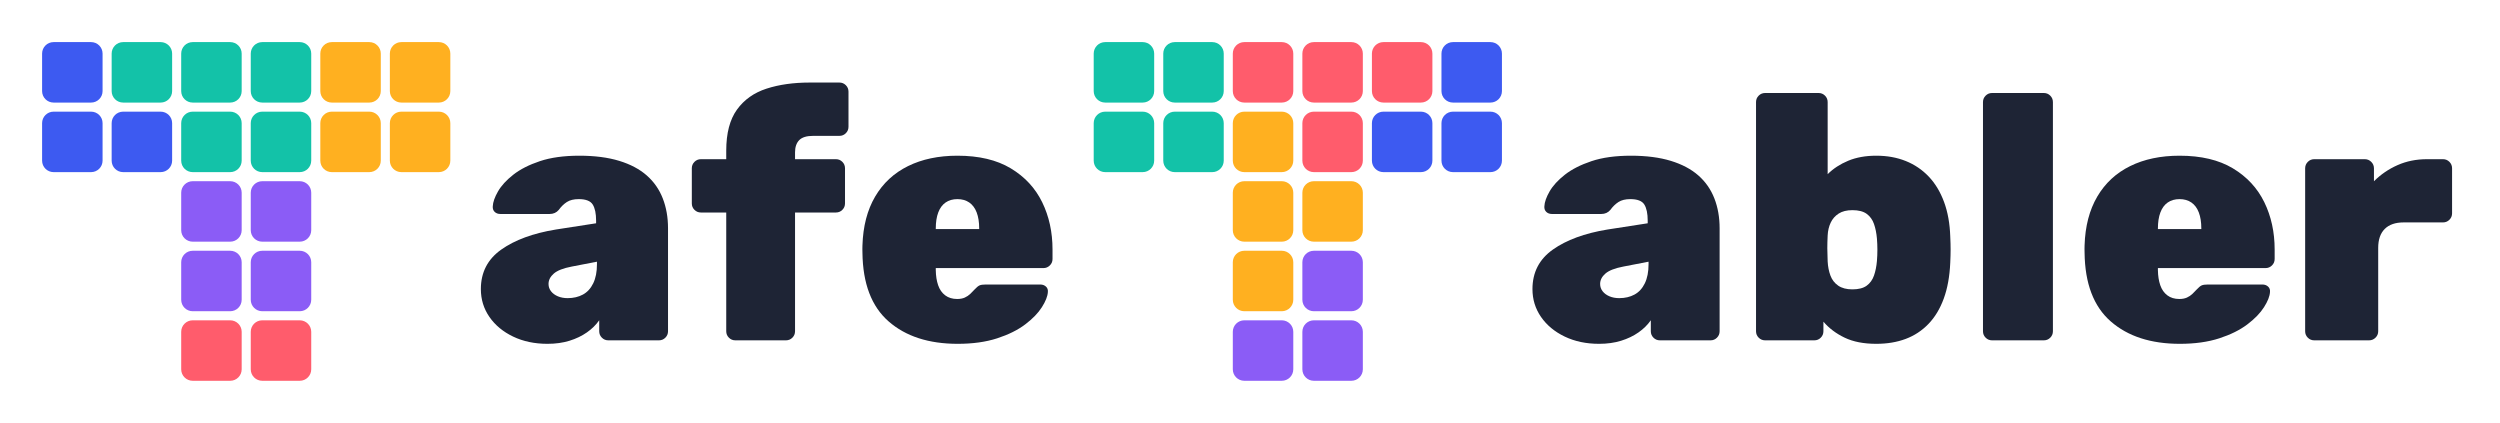
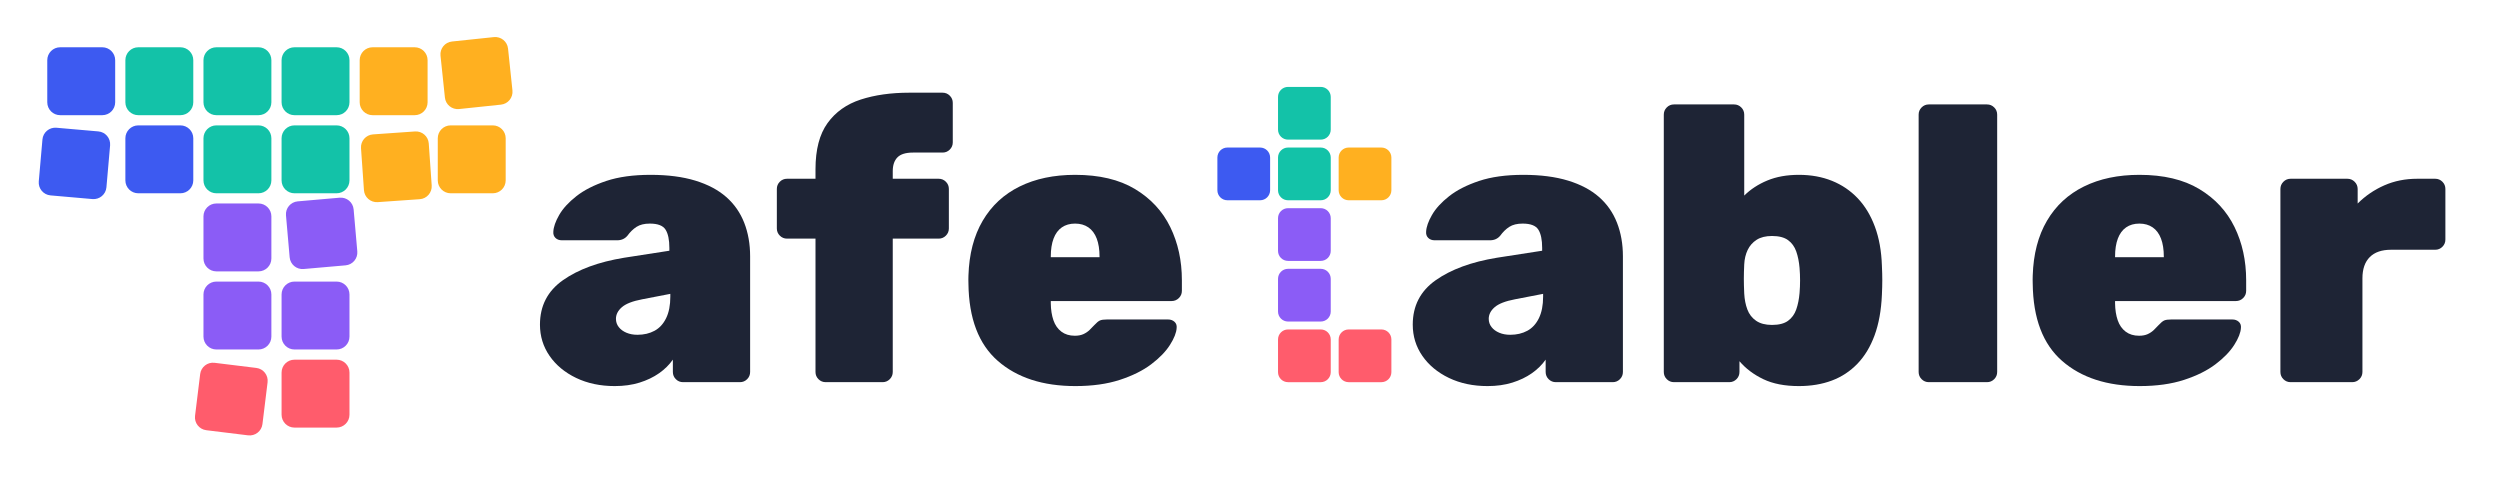
- <svg xmlns="http://www.w3.org/2000/svg" viewBox="0 0 2613 442" width="2613" height="442">
+ <svg xmlns="http://www.w3.org/2000/svg" viewBox="0 0 2327 456" width="2327" height="456">
  <g transform="translate(44.00,44.00)">
    <rect x="0.00" y="0.00" width="63.21" height="63.21" rx="12.01" ry="12.01" fill="#3D5AF1" />
-     <rect x="0.00" y="72.70" width="63.21" height="63.21" rx="12.01" ry="12.01" fill="#3D5AF1" />
+     <rect x="0.00" y="72.70" width="63.21" height="63.21" rx="12.01" ry="12.01" fill="#3D5AF1" transform="translate(-6.32 3.79) rotate(5 31.61 104.30)" />
    <rect x="72.70" y="72.70" width="63.21" height="63.21" rx="12.01" ry="12.01" fill="#3D5AF1" />
    <rect x="72.70" y="0.00" width="63.21" height="63.21" rx="12.01" ry="12.01" fill="#13C2A8" />
    <rect x="145.39" y="0.00" width="63.21" height="63.21" rx="12.01" ry="12.01" fill="#13C2A8" />
    <rect x="218.09" y="0.00" width="63.21" height="63.21" rx="12.01" ry="12.01" fill="#13C2A8" />
    <rect x="145.39" y="72.70" width="63.21" height="63.21" rx="12.01" ry="12.01" fill="#13C2A8" />
    <rect x="218.09" y="72.70" width="63.21" height="63.21" rx="12.01" ry="12.01" fill="#13C2A8" />
    <rect x="290.79" y="0.00" width="63.21" height="63.21" rx="12.01" ry="12.01" fill="#FFB020" />
-     <rect x="363.48" y="0.00" width="63.21" height="63.21" rx="12.01" ry="12.01" fill="#FFB020" />
-     <rect x="290.79" y="72.70" width="63.21" height="63.21" rx="12.01" ry="12.01" fill="#FFB020" />
+     <rect x="363.48" y="0.00" width="63.21" height="63.21" rx="12.01" ry="12.01" fill="#FFB020" transform="translate(4.42 -7.59) rotate(-6 395.09 31.61)" />
+     <rect x="290.79" y="72.70" width="63.21" height="63.21" rx="12.01" ry="12.01" fill="#FFB020" transform="translate(2.53 6.95) rotate(-4 322.39 104.30)" />
    <rect x="363.48" y="72.70" width="63.21" height="63.21" rx="12.01" ry="12.01" fill="#FFB020" />
    <rect x="145.39" y="145.39" width="63.21" height="63.21" rx="12.01" ry="12.01" fill="#8B5CF6" />
-     <rect x="218.09" y="145.39" width="63.21" height="63.21" rx="12.01" ry="12.01" fill="#8B5CF6" />
+     <rect x="218.09" y="145.39" width="63.21" height="63.21" rx="12.01" ry="12.01" fill="#8B5CF6" transform="translate(5.69 -3.79) rotate(-5 249.70 177.00)" />
    <rect x="145.39" y="218.09" width="63.21" height="63.21" rx="12.01" ry="12.01" fill="#8B5CF6" />
    <rect x="218.09" y="218.09" width="63.21" height="63.21" rx="12.01" ry="12.01" fill="#8B5CF6" />
-     <rect x="145.39" y="290.79" width="63.21" height="63.21" rx="12.01" ry="12.01" fill="#FF5C6C" />
+     <rect x="145.39" y="290.79" width="63.21" height="63.21" rx="12.01" ry="12.01" fill="#FF5C6C" transform="translate(-5.69 5.06) rotate(7 177.00 322.39)" />
    <rect x="218.09" y="290.79" width="63.21" height="63.21" rx="12.01" ry="12.01" fill="#FF5C6C" />
  </g>
  <path transform="translate(494.70,355.72) scale(0.36411,-0.36411)" d="M212.875 -10Q157.562 -10 114.219 10.812Q70.875 31.625 46.281 67.156Q21.688 102.688 21.688 147.125Q21.688 219.188 80.344 260.594Q139 302 236.75 318.062L352.5 336V343.375Q352.5 374.438 342.75 389.906Q333 405.375 302.625 405.375Q281.5 405.375 268.594 397.062Q255.688 388.75 245.312 374.438Q235.438 362.688 219 362.688H77.875Q67.5 362.688 61.281 368.781Q55.062 374.875 55.875 384.688Q56.688 402.75 70.844 427.406Q85 452.062 114.719 475.406Q144.438 498.75 191.219 514.375Q238 530 304.25 530Q370.562 530 418.812 515.219Q467.062 500.438 497.906 473.312Q528.75 446.188 543.844 407.469Q558.938 368.75 558.938 321.688V26.062Q558.938 15.25 551.312 7.625Q543.688 0 532.875 0H387.5Q376.688 0 369.062 7.625Q361.438 15.25 361.438 26.062V57.625Q347.812 38 326.219 22.844Q304.625 7.688 276.219 -1.156Q247.812 -10 212.875 -10ZM270.812 121.125Q295.688 121.125 314.594 131.375Q333.5 141.625 344.219 163.625Q354.938 185.625 354.938 218.562V225.75L282.812 211.812Q246.312 204.875 231.125 191.688Q215.938 178.5 215.938 161.875Q215.938 150 223.156 140.781Q230.375 131.562 242.812 126.344Q255.25 121.125 270.812 121.125Z" fill="#1E2435" />
  <path transform="translate(717.35,355.72) scale(0.36411,-0.36411)" d="M140.625 0Q129.812 0 122.188 7.625Q114.562 15.25 114.562 26.062V366.938H41.812Q31 366.938 23.375 374.562Q15.75 382.188 15.75 393V493.938Q15.75 504.75 23.375 512.375Q31 520 41.812 520H114.562V544.5Q114.562 619.562 145.344 662.25Q176.125 704.938 230.156 722.469Q284.188 740 354.125 740H439.438Q450.25 740 457.875 732.375Q465.5 724.75 465.5 713.938V613Q465.5 602.188 457.875 594.562Q450.25 586.938 439.438 586.938H363.875Q336.062 586.938 324.062 574.688Q312.062 562.438 312.062 539.5V520H429.438Q440.25 520 447.875 512.375Q455.5 504.75 455.5 493.938V393Q455.5 382.188 447.875 374.562Q440.25 366.938 429.438 366.938H312.062V26.062Q312.062 15.25 304.438 7.625Q296.812 0 286 0Z" fill="#1E2435" />
  <path transform="translate(889.39,355.72) scale(0.36411,-0.36411)" d="M306.5 -10Q181.875 -10 108.219 54.312Q34.562 118.625 33.062 251.688Q32.875 256.125 32.875 262.438Q32.875 268.75 33.062 272.375Q35.625 355 69.531 412.688Q103.438 470.375 163.938 500.188Q224.438 530 305.688 530Q398.438 530 458.812 493.719Q519.188 457.438 548.938 396.594Q578.688 335.75 578.688 260.625V233.438Q578.688 222.625 570.969 215.0Q563.25 207.375 552.438 207.375H243.562Q243.562 206.562 243.562 205.0Q243.562 203.438 243.562 201.438Q243.938 176.75 250.344 158.188Q256.75 139.625 270.625 129.156Q284.5 118.688 304.875 118.688Q317.812 118.688 326.812 122.75Q335.812 126.812 342.656 133.375Q349.5 139.938 354.5 145.5Q363.5 155.25 369.312 157.75Q375.125 160.25 386.938 160.25H543.5Q553.312 160.25 559.812 154.344Q566.312 148.438 565.312 138.625Q564.312 120.562 548.188 95.188Q532.062 69.812 500.281 45.75Q468.5 21.688 419.938 5.844Q371.375 -10 306.5 -10ZM243.562 319.438H368.188V321Q368.188 348.25 360.969 367.125Q353.75 386 339.688 395.688Q325.625 405.375 305.688 405.375Q285.75 405.375 271.781 395.688Q257.812 386 250.688 367.125Q243.562 348.25 243.562 321Z" fill="#1E2435" />
-   <g transform="translate(1143.14,44.00)">
-     <rect x="0.00" y="0.00" width="63.21" height="63.21" rx="12.01" ry="12.01" fill="#13C2A8" />
-     <rect x="72.70" y="0.00" width="63.21" height="63.21" rx="12.01" ry="12.01" fill="#13C2A8" />
-     <rect x="0.00" y="72.70" width="63.21" height="63.21" rx="12.01" ry="12.01" fill="#13C2A8" />
-     <rect x="72.70" y="72.70" width="63.21" height="63.21" rx="12.01" ry="12.01" fill="#13C2A8" />
-     <rect x="145.39" y="0.00" width="63.21" height="63.21" rx="12.01" ry="12.01" fill="#FF5C6C" />
-     <rect x="218.09" y="0.00" width="63.21" height="63.21" rx="12.01" ry="12.01" fill="#FF5C6C" />
-     <rect x="290.79" y="0.00" width="63.21" height="63.21" rx="12.01" ry="12.01" fill="#FF5C6C" />
-     <rect x="218.09" y="72.70" width="63.21" height="63.21" rx="12.01" ry="12.01" fill="#FF5C6C" />
-     <rect x="363.48" y="0.00" width="63.21" height="63.21" rx="12.01" ry="12.01" fill="#3D5AF1" />
-     <rect x="290.79" y="72.70" width="63.21" height="63.21" rx="12.01" ry="12.01" fill="#3D5AF1" />
-     <rect x="363.48" y="72.70" width="63.21" height="63.21" rx="12.01" ry="12.01" fill="#3D5AF1" />
-     <rect x="145.39" y="72.70" width="63.21" height="63.21" rx="12.01" ry="12.01" fill="#FFB020" />
-     <rect x="145.39" y="145.39" width="63.21" height="63.21" rx="12.01" ry="12.01" fill="#FFB020" />
-     <rect x="218.09" y="145.39" width="63.21" height="63.21" rx="12.01" ry="12.01" fill="#FFB020" />
-     <rect x="145.39" y="218.09" width="63.21" height="63.21" rx="12.01" ry="12.01" fill="#FFB020" />
-     <rect x="218.09" y="218.09" width="63.21" height="63.21" rx="12.01" ry="12.01" fill="#8B5CF6" />
-     <rect x="145.39" y="290.79" width="63.21" height="63.21" rx="12.01" ry="12.01" fill="#8B5CF6" />
-     <rect x="218.09" y="290.79" width="63.21" height="63.21" rx="12.01" ry="12.01" fill="#8B5CF6" />
+   <g transform="translate(1133.14,80.89)">
+     <rect x="56.44" y="0.00" width="49.08" height="49.08" rx="9.32" ry="9.32" fill="#13C2A8" />
+     <rect x="0.00" y="56.44" width="49.08" height="49.08" rx="9.32" ry="9.32" fill="#3D5AF1" />
+     <rect x="56.44" y="56.44" width="49.08" height="49.08" rx="9.32" ry="9.32" fill="#13C2A8" />
+     <rect x="112.88" y="56.44" width="49.08" height="49.08" rx="9.32" ry="9.32" fill="#FFB020" />
+     <rect x="56.44" y="112.88" width="49.08" height="49.08" rx="9.32" ry="9.32" fill="#8B5CF6" />
+     <rect x="56.44" y="169.32" width="49.08" height="49.08" rx="9.32" ry="9.32" fill="#8B5CF6" />
+     <rect x="56.44" y="225.76" width="49.08" height="49.08" rx="9.32" ry="9.32" fill="#FF5C6C" />
+     <rect x="112.88" y="225.76" width="49.08" height="49.08" rx="9.32" ry="9.32" fill="#FF5C6C" />
  </g>
-   <path transform="translate(1593.83,355.72) scale(0.36411,-0.36411)" d="M212.875 -10Q157.562 -10 114.219 10.812Q70.875 31.625 46.281 67.156Q21.688 102.688 21.688 147.125Q21.688 219.188 80.344 260.594Q139 302 236.75 318.062L352.5 336V343.375Q352.5 374.438 342.75 389.906Q333 405.375 302.625 405.375Q281.5 405.375 268.594 397.062Q255.688 388.75 245.312 374.438Q235.438 362.688 219 362.688H77.875Q67.5 362.688 61.281 368.781Q55.062 374.875 55.875 384.688Q56.688 402.75 70.844 427.406Q85 452.062 114.719 475.406Q144.438 498.75 191.219 514.375Q238 530 304.25 530Q370.562 530 418.812 515.219Q467.062 500.438 497.906 473.312Q528.75 446.188 543.844 407.469Q558.938 368.75 558.938 321.688V26.062Q558.938 15.25 551.312 7.625Q543.688 0 532.875 0H387.5Q376.688 0 369.062 7.625Q361.438 15.25 361.438 26.062V57.625Q347.812 38 326.219 22.844Q304.625 7.688 276.219 -1.156Q247.812 -10 212.875 -10ZM270.812 121.125Q295.688 121.125 314.594 131.375Q333.5 141.625 344.219 163.625Q354.938 185.625 354.938 218.562V225.75L282.812 211.812Q246.312 204.875 231.125 191.688Q215.938 178.5 215.938 161.875Q215.938 150 223.156 140.781Q230.375 131.562 242.812 126.344Q255.25 121.125 270.812 121.125Z" fill="#1E2435" />
-   <path transform="translate(1816.49,355.72) scale(0.36411,-0.36411)" d="M397.125 -10Q343.25 -10 306.406 7.625Q269.562 25.25 245.375 53.562V26.062Q245.375 15.25 237.75 7.625Q230.125 0 219.312 0H78Q67.188 0 59.562 7.625Q51.938 15.25 51.938 26.062V683.938Q51.938 694.75 59.562 702.375Q67.188 710 78 710H231.5Q242.312 710 249.938 702.375Q257.562 694.75 257.562 683.938V477Q281.75 501.062 316.562 515.531Q351.375 530 397.125 530Q443.938 530 481.906 514.688Q519.875 499.375 547.719 470.062Q575.562 440.75 591.625 397.344Q607.688 353.938 609.5 297.75Q610.5 277.062 610.5 260.812Q610.5 244.562 609.5 223.062Q606.875 163.625 590.812 119.812Q574.75 76 546.906 47.094Q519.062 18.188 481.5 4.094Q443.938 -10 397.125 -10ZM328.562 146.312Q355.062 146.312 369.562 156.875Q384.062 167.438 390.531 185.875Q397 204.312 399 227.938Q401.625 260 399 292.062Q397 315.688 390.531 334.125Q384.062 352.562 369.562 363.125Q355.062 373.688 328.562 373.688Q304.438 373.688 289.25 363.938Q274.062 354.188 266.312 337.938Q258.562 321.688 257.562 301.188Q256.562 280.5 256.562 264.219Q256.562 247.938 257.562 226.438Q258.75 204.125 265.5 185.969Q272.25 167.812 287.75 157.062Q303.25 146.312 328.562 146.312Z" fill="#1E2435" />
-   <path transform="translate(2053.70,355.72) scale(0.36411,-0.36411)" d="M78 0Q67.188 0 59.562 7.625Q51.938 15.25 51.938 26.062V683.938Q51.938 694.75 59.562 702.375Q67.188 710 78 710H226.625Q237.438 710 245.062 702.375Q252.688 694.75 252.688 683.938V26.062Q252.688 15.25 245.062 7.625Q237.438 0 226.625 0Z" fill="#1E2435" />
-   <path transform="translate(2166.76,355.72) scale(0.36411,-0.36411)" d="M306.5 -10Q181.875 -10 108.219 54.312Q34.562 118.625 33.062 251.688Q32.875 256.125 32.875 262.438Q32.875 268.75 33.062 272.375Q35.625 355 69.531 412.688Q103.438 470.375 163.938 500.188Q224.438 530 305.688 530Q398.438 530 458.812 493.719Q519.188 457.438 548.938 396.594Q578.688 335.75 578.688 260.625V233.438Q578.688 222.625 570.969 215.0Q563.25 207.375 552.438 207.375H243.562Q243.562 206.562 243.562 205.0Q243.562 203.438 243.562 201.438Q243.938 176.75 250.344 158.188Q256.75 139.625 270.625 129.156Q284.5 118.688 304.875 118.688Q317.812 118.688 326.812 122.75Q335.812 126.812 342.656 133.375Q349.5 139.938 354.5 145.5Q363.5 155.25 369.312 157.75Q375.125 160.25 386.938 160.25H543.5Q553.312 160.25 559.812 154.344Q566.312 148.438 565.312 138.625Q564.312 120.562 548.188 95.188Q532.062 69.812 500.281 45.75Q468.5 21.688 419.938 5.844Q371.375 -10 306.5 -10ZM243.562 319.438H368.188V321Q368.188 348.25 360.969 367.125Q353.75 386 339.688 395.688Q325.625 405.375 305.688 405.375Q285.75 405.375 271.781 395.688Q257.812 386 250.688 367.125Q243.562 348.25 243.562 321Z" fill="#1E2435" />
-   <path transform="translate(2390.50,355.72) scale(0.36411,-0.36411)" d="M77.812 0Q67 0 59.375 7.625Q51.75 15.25 51.75 26.062V493.75Q51.75 504.562 59.375 512.281Q67 520 77.812 520H223Q233.812 520 241.531 512.281Q249.25 504.562 249.25 493.75V456.688Q278.625 486 317.094 503.0Q355.562 520 401.5 520H447.438Q458.25 520 465.875 512.375Q473.5 504.75 473.5 493.938V364.562Q473.5 353.75 465.875 346.125Q458.25 338.5 447.438 338.5H334.562Q298.938 338.5 280.188 319.75Q261.438 301 261.438 265.375V26.062Q261.438 15.25 253.719 7.625Q246 0 235.188 0Z" fill="#1E2435" />
+   <path transform="translate(1307.09,355.72) scale(0.36411,-0.36411)" d="M212.875 -10Q157.562 -10 114.219 10.812Q70.875 31.625 46.281 67.156Q21.688 102.688 21.688 147.125Q21.688 219.188 80.344 260.594Q139 302 236.75 318.062L352.5 336V343.375Q352.5 374.438 342.75 389.906Q333 405.375 302.625 405.375Q281.5 405.375 268.594 397.062Q255.688 388.75 245.312 374.438Q235.438 362.688 219 362.688H77.875Q67.5 362.688 61.281 368.781Q55.062 374.875 55.875 384.688Q56.688 402.75 70.844 427.406Q85 452.062 114.719 475.406Q144.438 498.75 191.219 514.375Q238 530 304.25 530Q370.562 530 418.812 515.219Q467.062 500.438 497.906 473.312Q528.75 446.188 543.844 407.469Q558.938 368.75 558.938 321.688V26.062Q558.938 15.25 551.312 7.625Q543.688 0 532.875 0H387.5Q376.688 0 369.062 7.625Q361.438 15.25 361.438 26.062V57.625Q347.812 38 326.219 22.844Q304.625 7.688 276.219 -1.156Q247.812 -10 212.875 -10ZM270.812 121.125Q295.688 121.125 314.594 131.375Q333.5 141.625 344.219 163.625Q354.938 185.625 354.938 218.562V225.75L282.812 211.812Q246.312 204.875 231.125 191.688Q215.938 178.5 215.938 161.875Q215.938 150 223.156 140.781Q230.375 131.562 242.812 126.344Q255.25 121.125 270.812 121.125Z" fill="#1E2435" />
+   <path transform="translate(1529.75,355.72) scale(0.36411,-0.36411)" d="M397.125 -10Q343.25 -10 306.406 7.625Q269.562 25.25 245.375 53.562V26.062Q245.375 15.25 237.75 7.625Q230.125 0 219.312 0H78Q67.188 0 59.562 7.625Q51.938 15.25 51.938 26.062V683.938Q51.938 694.75 59.562 702.375Q67.188 710 78 710H231.5Q242.312 710 249.938 702.375Q257.562 694.75 257.562 683.938V477Q281.75 501.062 316.562 515.531Q351.375 530 397.125 530Q443.938 530 481.906 514.688Q519.875 499.375 547.719 470.062Q575.562 440.75 591.625 397.344Q607.688 353.938 609.5 297.75Q610.5 277.062 610.5 260.812Q610.5 244.562 609.5 223.062Q606.875 163.625 590.812 119.812Q574.75 76 546.906 47.094Q519.062 18.188 481.5 4.094Q443.938 -10 397.125 -10ZM328.562 146.312Q355.062 146.312 369.562 156.875Q384.062 167.438 390.531 185.875Q397 204.312 399 227.938Q401.625 260 399 292.062Q397 315.688 390.531 334.125Q384.062 352.562 369.562 363.125Q355.062 373.688 328.562 373.688Q304.438 373.688 289.25 363.938Q274.062 354.188 266.312 337.938Q258.562 321.688 257.562 301.188Q256.562 280.5 256.562 264.219Q256.562 247.938 257.562 226.438Q258.75 204.125 265.5 185.969Q272.25 167.812 287.75 157.062Q303.25 146.312 328.562 146.312Z" fill="#1E2435" />
+   <path transform="translate(1766.96,355.72) scale(0.36411,-0.36411)" d="M78 0Q67.188 0 59.562 7.625Q51.938 15.25 51.938 26.062V683.938Q51.938 694.75 59.562 702.375Q67.188 710 78 710H226.625Q237.438 710 245.062 702.375Q252.688 694.75 252.688 683.938V26.062Q252.688 15.25 245.062 7.625Q237.438 0 226.625 0Z" fill="#1E2435" />
+   <path transform="translate(1880.02,355.72) scale(0.36411,-0.36411)" d="M306.5 -10Q181.875 -10 108.219 54.312Q34.562 118.625 33.062 251.688Q32.875 256.125 32.875 262.438Q32.875 268.75 33.062 272.375Q35.625 355 69.531 412.688Q103.438 470.375 163.938 500.188Q224.438 530 305.688 530Q398.438 530 458.812 493.719Q519.188 457.438 548.938 396.594Q578.688 335.75 578.688 260.625V233.438Q578.688 222.625 570.969 215.0Q563.25 207.375 552.438 207.375H243.562Q243.562 206.562 243.562 205.0Q243.562 203.438 243.562 201.438Q243.938 176.75 250.344 158.188Q256.75 139.625 270.625 129.156Q284.5 118.688 304.875 118.688Q317.812 118.688 326.812 122.75Q335.812 126.812 342.656 133.375Q349.5 139.938 354.5 145.5Q363.5 155.25 369.312 157.75Q375.125 160.25 386.938 160.25H543.5Q553.312 160.25 559.812 154.344Q566.312 148.438 565.312 138.625Q564.312 120.562 548.188 95.188Q532.062 69.812 500.281 45.75Q468.5 21.688 419.938 5.844Q371.375 -10 306.5 -10ZM243.562 319.438H368.188V321Q368.188 348.25 360.969 367.125Q353.75 386 339.688 395.688Q325.625 405.375 305.688 405.375Q285.75 405.375 271.781 395.688Q257.812 386 250.688 367.125Q243.562 348.25 243.562 321Z" fill="#1E2435" />
+   <path transform="translate(2103.76,355.72) scale(0.36411,-0.36411)" d="M77.812 0Q67 0 59.375 7.625Q51.75 15.25 51.75 26.062V493.75Q51.75 504.562 59.375 512.281Q67 520 77.812 520H223Q233.812 520 241.531 512.281Q249.25 504.562 249.25 493.75V456.688Q278.625 486 317.094 503.0Q355.562 520 401.5 520H447.438Q458.25 520 465.875 512.375Q473.5 504.75 473.5 493.938V364.562Q473.5 353.75 465.875 346.125Q458.25 338.5 447.438 338.5H334.562Q298.938 338.5 280.188 319.75Q261.438 301 261.438 265.375V26.062Q261.438 15.25 253.719 7.625Q246 0 235.188 0Z" fill="#1E2435" />
</svg>
